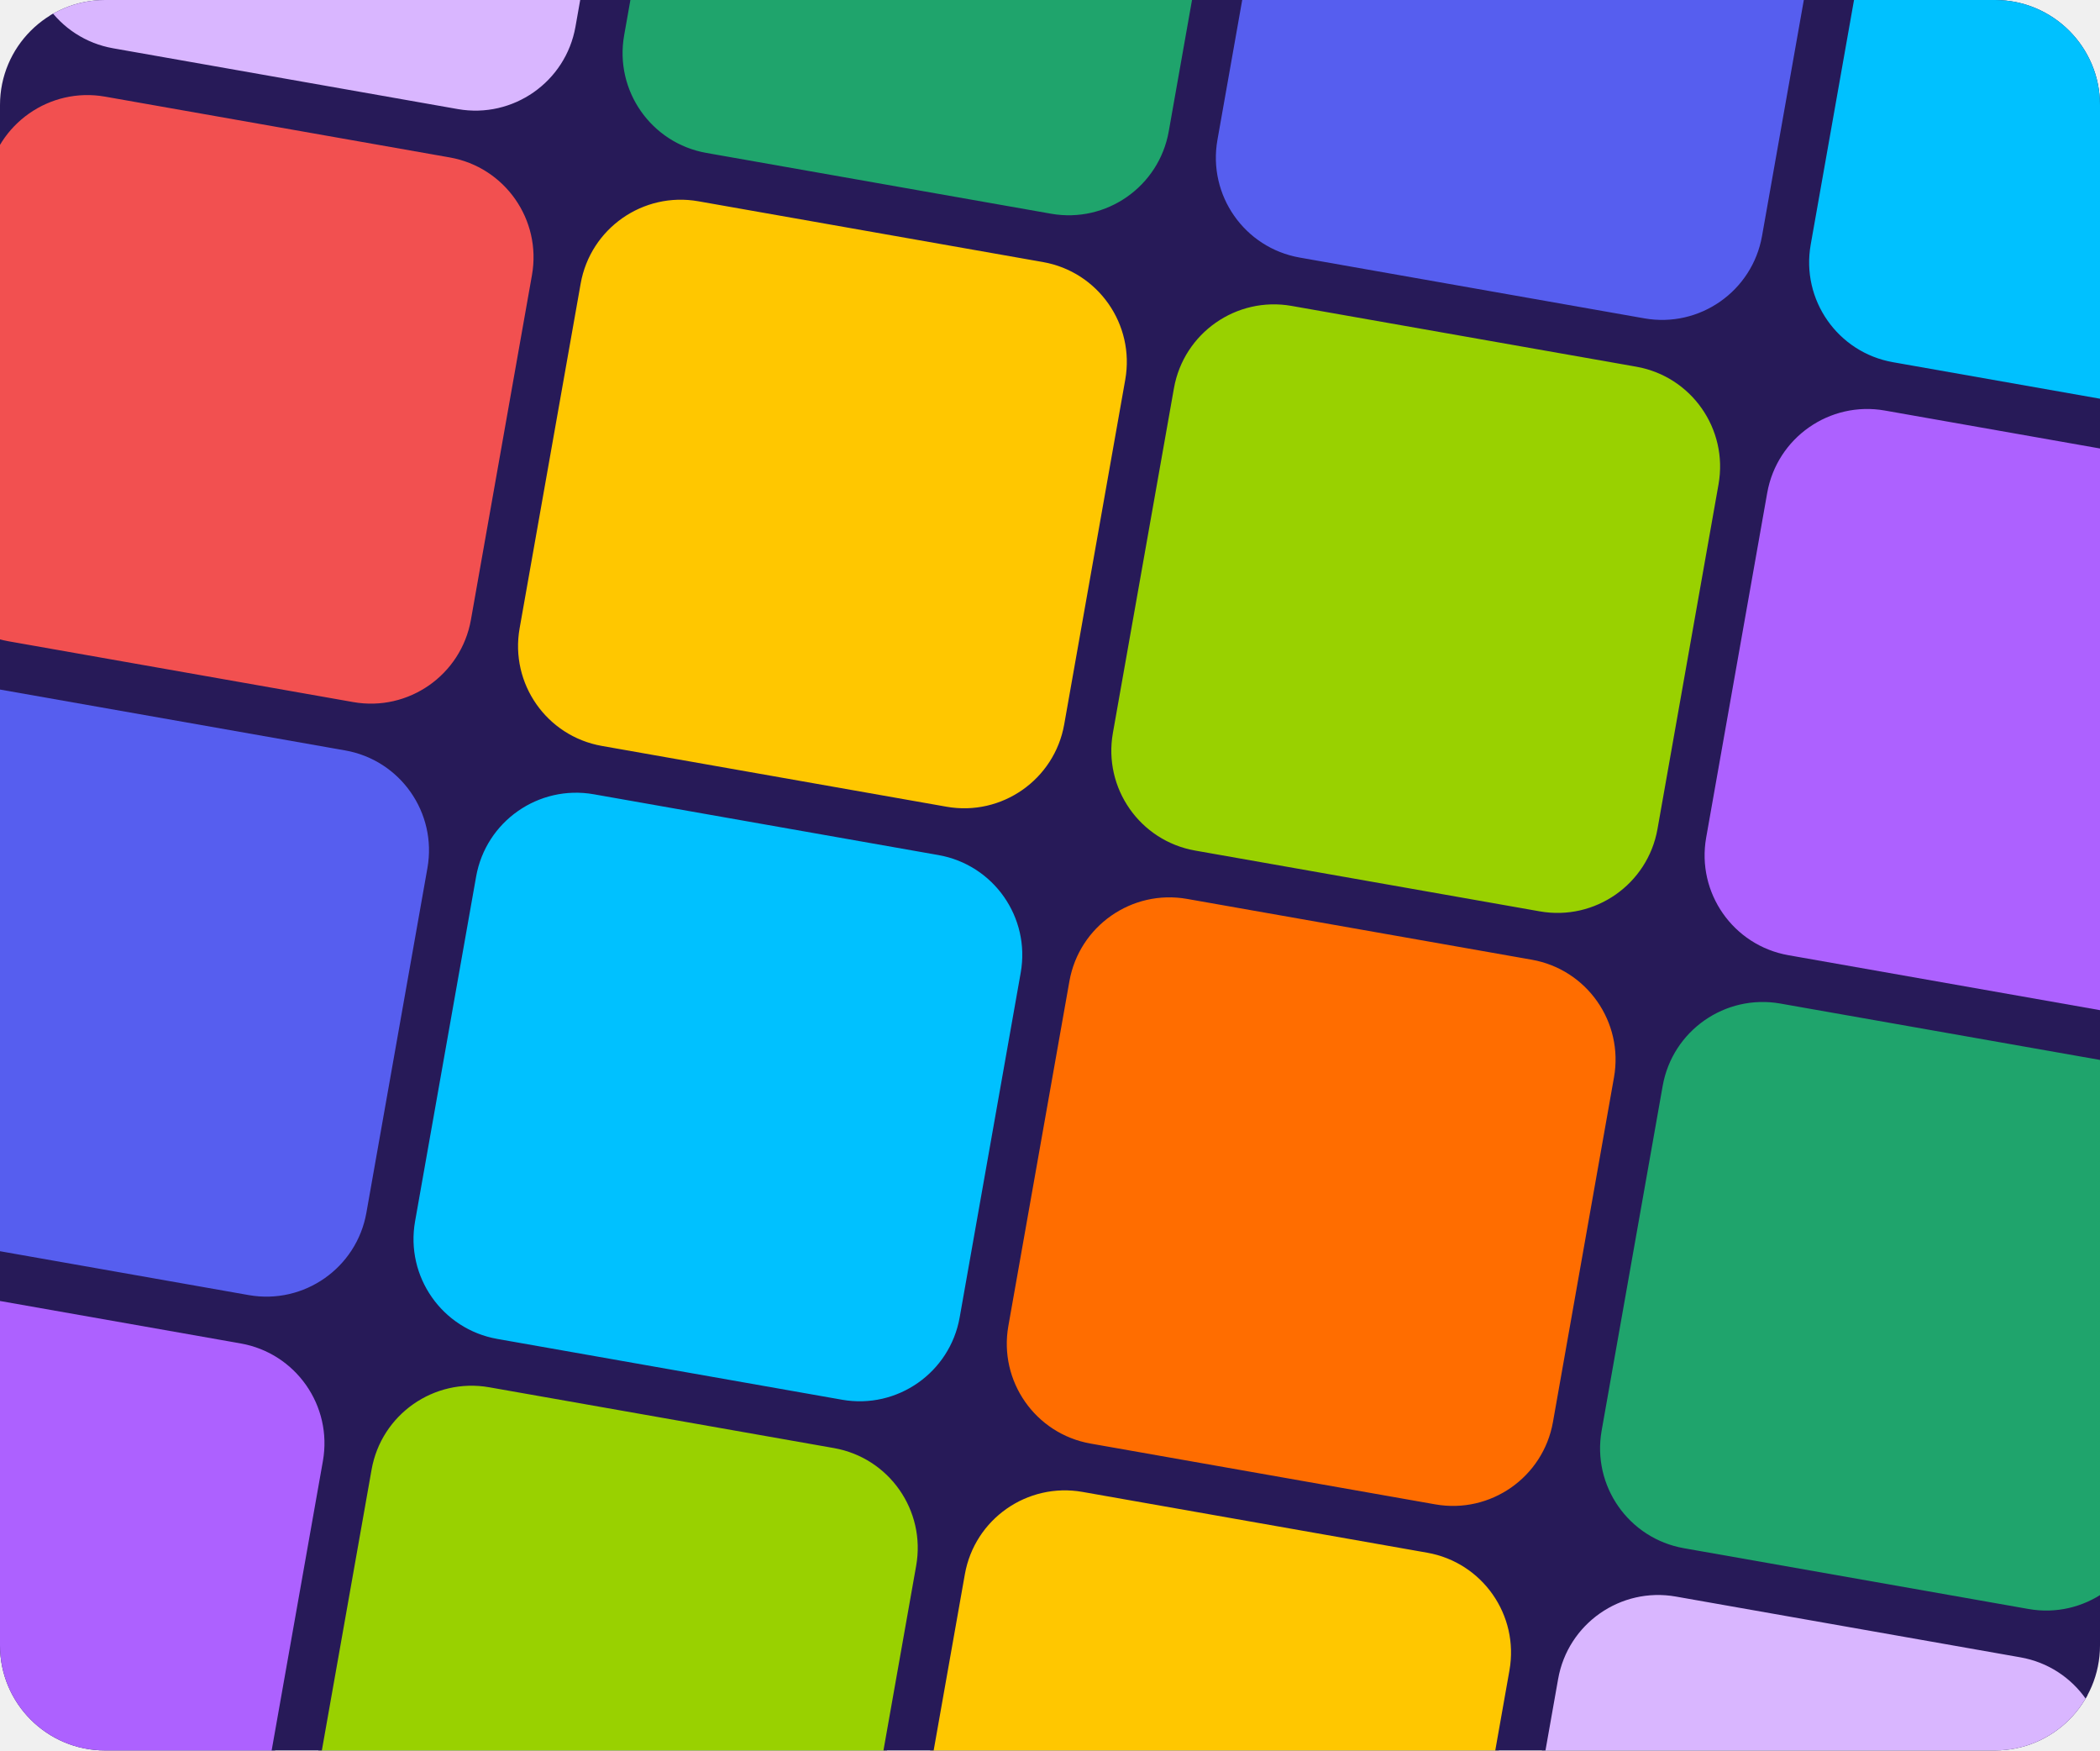
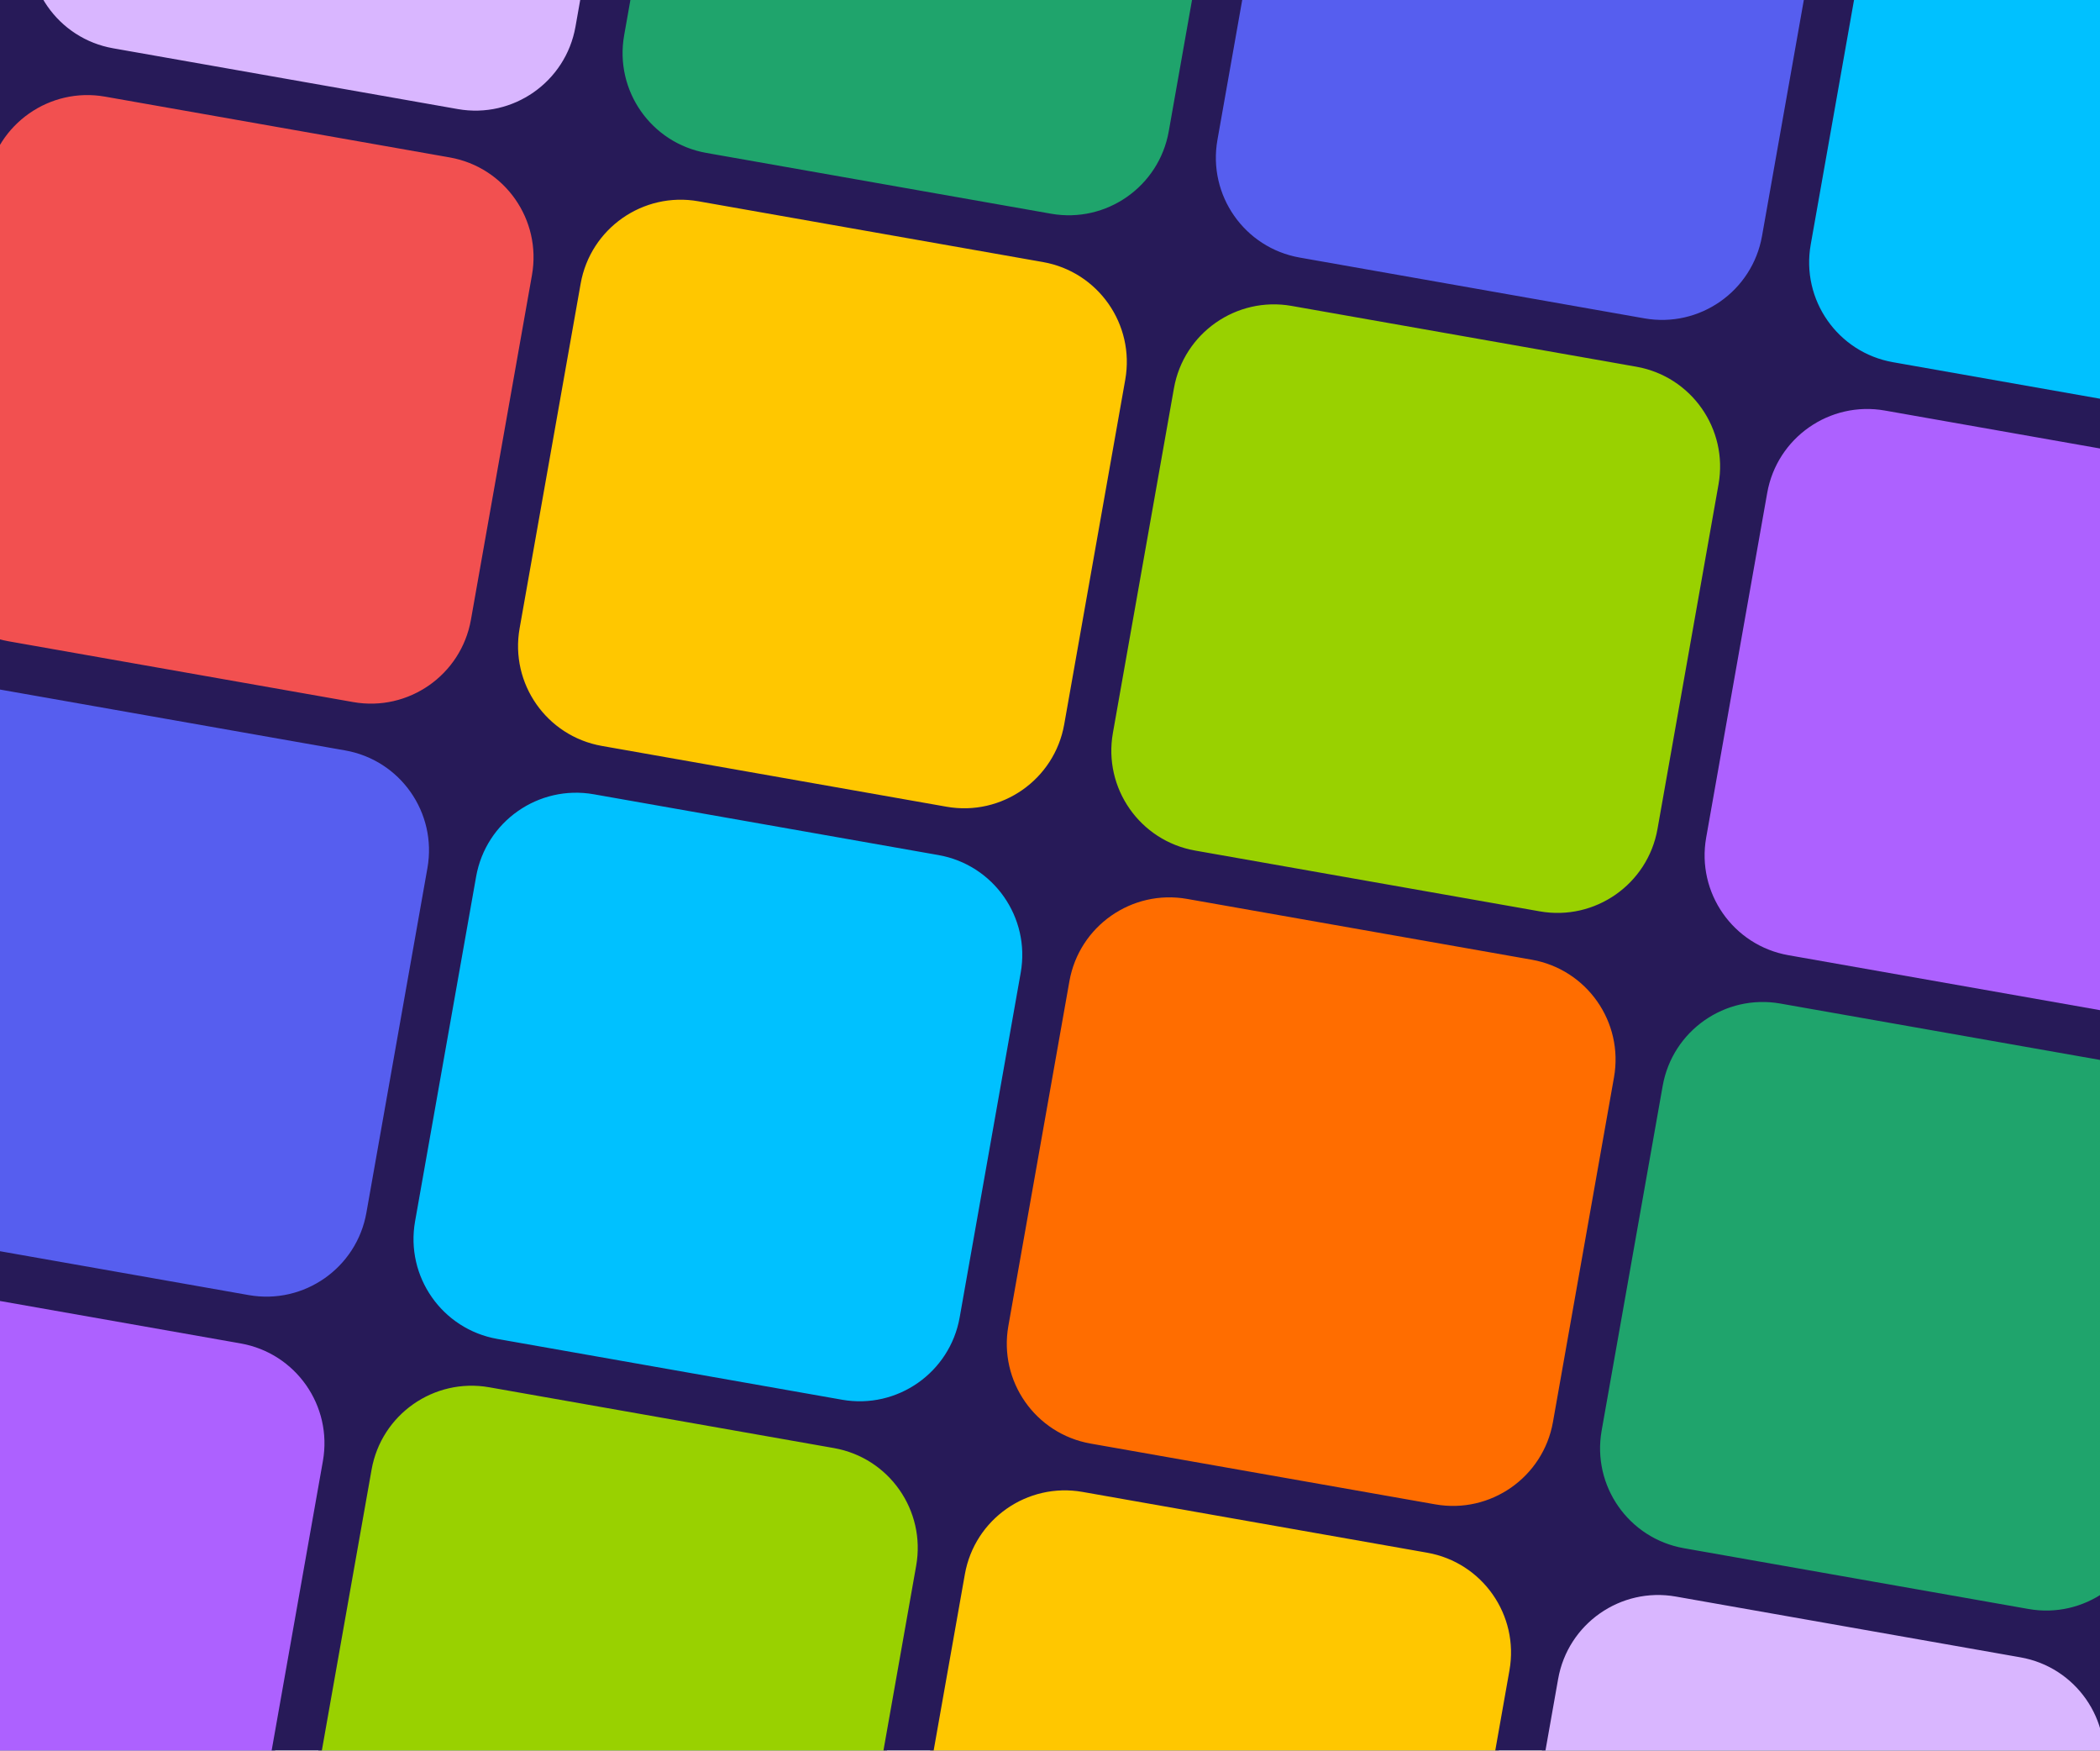
<svg xmlns="http://www.w3.org/2000/svg" width="600" height="500" viewBox="0 0 600 500" fill="none">
-   <g clip-path="url(#clip0_13_2298)">
-     <rect width="600" height="500" rx="30" fill="#271A58" />
-     <rect x="0.405" y="0.579" width="159" height="159" rx="29.5" transform="matrix(0.984808 0.173648 -0.174411 0.984673 30.615 -148.04)" fill="#D9B6FF" />
-     <rect x="0.405" y="0.579" width="159" height="159" rx="29.5" transform="matrix(0.984808 0.173648 -0.174411 0.984673 30.615 -148.04)" stroke="#271A58" />
+   <g clip-path="url(#clip0_13057_200)">
+     <rect width="600" height="500" fill="#271A58" />
+     <rect x="0.405" y="0.579" width="159" height="159" rx="29.5" transform="matrix(0.984808 0.173648 -0.174411 0.984673 30.6153 -148.04)" fill="#D9B6FF" />
+     <rect x="0.405" y="0.579" width="159" height="159" rx="29.5" transform="matrix(0.984808 0.173648 -0.174411 0.984673 30.6153 -148.04)" stroke="#271A58" />
    <rect x="0.405" y="0.579" width="159" height="159" rx="29.5" transform="matrix(0.984808 0.173648 -0.174411 0.984673 200.124 -118.151)" fill="#1FA46C" />
    <rect x="0.405" y="0.579" width="159" height="159" rx="29.5" transform="matrix(0.984808 0.173648 -0.174411 0.984673 200.124 -118.151)" stroke="#271A58" />
    <rect x="0.405" y="0.579" width="159" height="159" rx="29.5" transform="matrix(0.984808 0.173648 -0.174411 0.984673 369.633 -88.2619)" fill="#565EEF" />
    <rect x="0.405" y="0.579" width="159" height="159" rx="29.5" transform="matrix(0.984808 0.173648 -0.174411 0.984673 369.633 -88.2619)" stroke="#271A58" />
-     <rect x="0.405" y="0.579" width="159" height="159" rx="29.5" transform="matrix(0.984808 0.173648 -0.174411 0.984673 539.141 -58.373)" fill="#00C1FF" />
-     <rect x="0.405" y="0.579" width="159" height="159" rx="29.5" transform="matrix(0.984808 0.173648 -0.174411 0.984673 539.141 -58.373)" stroke="#271A58" />
-     <rect x="0.405" y="0.579" width="159" height="159" rx="29.5" transform="matrix(0.984808 0.173648 -0.174411 0.984673 0.747793 21.347)" fill="#F25050" />
-     <rect x="0.405" y="0.579" width="159" height="159" rx="29.5" transform="matrix(0.984808 0.173648 -0.174411 0.984673 0.747793 21.347)" stroke="#271A58" />
+     <rect x="0.405" y="0.579" width="159" height="159" rx="29.5" transform="matrix(0.984808 0.173648 -0.174411 0.984673 539.142 -58.373)" fill="#00C1FF" />
+     <rect x="0.405" y="0.579" width="159" height="159" rx="29.5" transform="matrix(0.984808 0.173648 -0.174411 0.984673 539.142 -58.373)" stroke="#271A58" />
+     <rect x="0.405" y="0.579" width="159" height="159" rx="29.5" transform="matrix(0.984808 0.173648 -0.174411 0.984673 0.747849 21.347)" fill="#F25050" />
+     <rect x="0.405" y="0.579" width="159" height="159" rx="29.5" transform="matrix(0.984808 0.173648 -0.174411 0.984673 0.747849 21.347)" stroke="#271A58" />
    <rect x="0.405" y="0.579" width="159" height="159" rx="29.5" transform="matrix(0.984808 0.173648 -0.174411 0.984673 170.257 51.2359)" fill="#FFC700" />
    <rect x="0.405" y="0.579" width="159" height="159" rx="29.5" transform="matrix(0.984808 0.173648 -0.174411 0.984673 170.257 51.2359)" stroke="#271A58" />
-     <rect x="0.405" y="0.579" width="159" height="159" rx="29.5" transform="matrix(0.984808 0.173648 -0.174411 0.984673 339.765 81.125)" fill="#99D100" />
-     <rect x="0.405" y="0.579" width="159" height="159" rx="29.5" transform="matrix(0.984808 0.173648 -0.174411 0.984673 339.765 81.125)" stroke="#271A58" />
-     <rect x="0.405" y="0.579" width="159" height="159" rx="29.5" transform="matrix(0.984808 0.173648 -0.174411 0.984673 509.274 111.014)" fill="#AD61FF" />
-     <rect x="0.405" y="0.579" width="159" height="159" rx="29.5" transform="matrix(0.984808 0.173648 -0.174411 0.984673 509.274 111.014)" stroke="#271A58" />
-     <rect x="0.405" y="0.579" width="159" height="159" rx="29.5" transform="matrix(0.984808 0.173648 -0.174411 0.984673 -29.1204 190.734)" fill="#565EEF" />
-     <rect x="0.405" y="0.579" width="159" height="159" rx="29.5" transform="matrix(0.984808 0.173648 -0.174411 0.984673 -29.1204 190.734)" stroke="#271A58" />
+     <rect x="0.405" y="0.579" width="159" height="159" rx="29.5" transform="matrix(0.984808 0.173648 -0.174411 0.984673 339.766 81.125)" fill="#99D100" />
+     <rect x="0.405" y="0.579" width="159" height="159" rx="29.5" transform="matrix(0.984808 0.173648 -0.174411 0.984673 339.766 81.125)" stroke="#271A58" />
+     <rect x="0.405" y="0.579" width="159" height="159" rx="29.5" transform="matrix(0.984808 0.173648 -0.174411 0.984673 509.275 111.014)" fill="#AD61FF" />
+     <rect x="0.405" y="0.579" width="159" height="159" rx="29.5" transform="matrix(0.984808 0.173648 -0.174411 0.984673 509.275 111.014)" stroke="#271A58" />
+     <rect x="0.405" y="0.579" width="159" height="159" rx="29.5" transform="matrix(0.984808 0.173648 -0.174411 0.984673 -29.1196 190.734)" fill="#565EEF" />
+     <rect x="0.405" y="0.579" width="159" height="159" rx="29.5" transform="matrix(0.984808 0.173648 -0.174411 0.984673 -29.1196 190.734)" stroke="#271A58" />
    <rect x="0.405" y="0.579" width="159" height="159" rx="29.5" transform="matrix(0.984808 0.173648 -0.174411 0.984673 140.389 220.623)" fill="#00C1FF" />
    <rect x="0.405" y="0.579" width="159" height="159" rx="29.5" transform="matrix(0.984808 0.173648 -0.174411 0.984673 140.389 220.623)" stroke="#271A58" />
    <rect x="0.405" y="0.579" width="159" height="159" rx="29.5" transform="matrix(0.984808 0.173648 -0.174411 0.984673 309.898 250.512)" fill="#FF6D00" />
    <rect x="0.405" y="0.579" width="159" height="159" rx="29.5" transform="matrix(0.984808 0.173648 -0.174411 0.984673 309.898 250.512)" stroke="#271A58" />
    <rect x="0.405" y="0.579" width="159" height="159" rx="29.5" transform="matrix(0.984808 0.173648 -0.174411 0.984673 479.407 280.401)" fill="#1FA46C" />
    <rect x="0.405" y="0.579" width="159" height="159" rx="29.5" transform="matrix(0.984808 0.173648 -0.174411 0.984673 479.407 280.401)" stroke="#271A58" />
-     <rect x="0.405" y="0.579" width="159" height="159" rx="29.5" transform="matrix(0.984808 0.173648 -0.174411 0.984673 -58.9876 360.121)" fill="#AD61FF" />
-     <rect x="0.405" y="0.579" width="159" height="159" rx="29.5" transform="matrix(0.984808 0.173648 -0.174411 0.984673 -58.9876 360.121)" stroke="#271A58" />
-     <rect x="0.405" y="0.579" width="159" height="159" rx="29.5" transform="matrix(0.984808 0.173648 -0.174411 0.984673 110.521 390.01)" fill="#99D100" />
-     <rect x="0.405" y="0.579" width="159" height="159" rx="29.5" transform="matrix(0.984808 0.173648 -0.174411 0.984673 110.521 390.01)" stroke="#271A58" />
-     <rect x="0.405" y="0.579" width="159" height="159" rx="29.5" transform="matrix(0.984808 0.173648 -0.174411 0.984673 280.03 419.899)" fill="#FFC700" />
-     <rect x="0.405" y="0.579" width="159" height="159" rx="29.5" transform="matrix(0.984808 0.173648 -0.174411 0.984673 280.03 419.899)" stroke="#271A58" />
+     <rect x="0.405" y="0.579" width="159" height="159" rx="29.5" transform="matrix(0.984808 0.173648 -0.174411 0.984673 -58.9871 360.121)" fill="#AD61FF" />
+     <rect x="0.405" y="0.579" width="159" height="159" rx="29.5" transform="matrix(0.984808 0.173648 -0.174411 0.984673 -58.9871 360.121)" stroke="#271A58" />
+     <rect x="0.405" y="0.579" width="159" height="159" rx="29.5" transform="matrix(0.984808 0.173648 -0.174411 0.984673 110.522 390.01)" fill="#99D100" />
+     <rect x="0.405" y="0.579" width="159" height="159" rx="29.5" transform="matrix(0.984808 0.173648 -0.174411 0.984673 110.522 390.01)" stroke="#271A58" />
+     <rect x="0.405" y="0.579" width="159" height="159" rx="29.5" transform="matrix(0.984808 0.173648 -0.174411 0.984673 280.031 419.899)" fill="#FFC700" />
+     <rect x="0.405" y="0.579" width="159" height="159" rx="29.5" transform="matrix(0.984808 0.173648 -0.174411 0.984673 280.031 419.899)" stroke="#271A58" />
    <rect x="0.405" y="0.579" width="159" height="159" rx="29.5" transform="matrix(0.984808 0.173648 -0.174411 0.984673 449.54 449.788)" fill="#D9B6FF" />
    <rect x="0.405" y="0.579" width="159" height="159" rx="29.5" transform="matrix(0.984808 0.173648 -0.174411 0.984673 449.54 449.788)" stroke="#271A58" />
  </g>
  <defs>
-     <clipPath id="clip0_13_2298">
-       <rect width="600" height="500" rx="30" fill="white" />
+     <clipPath id="clip0_13057_200">
+       <rect width="600" height="500" fill="white" />
    </clipPath>
  </defs>
</svg>
